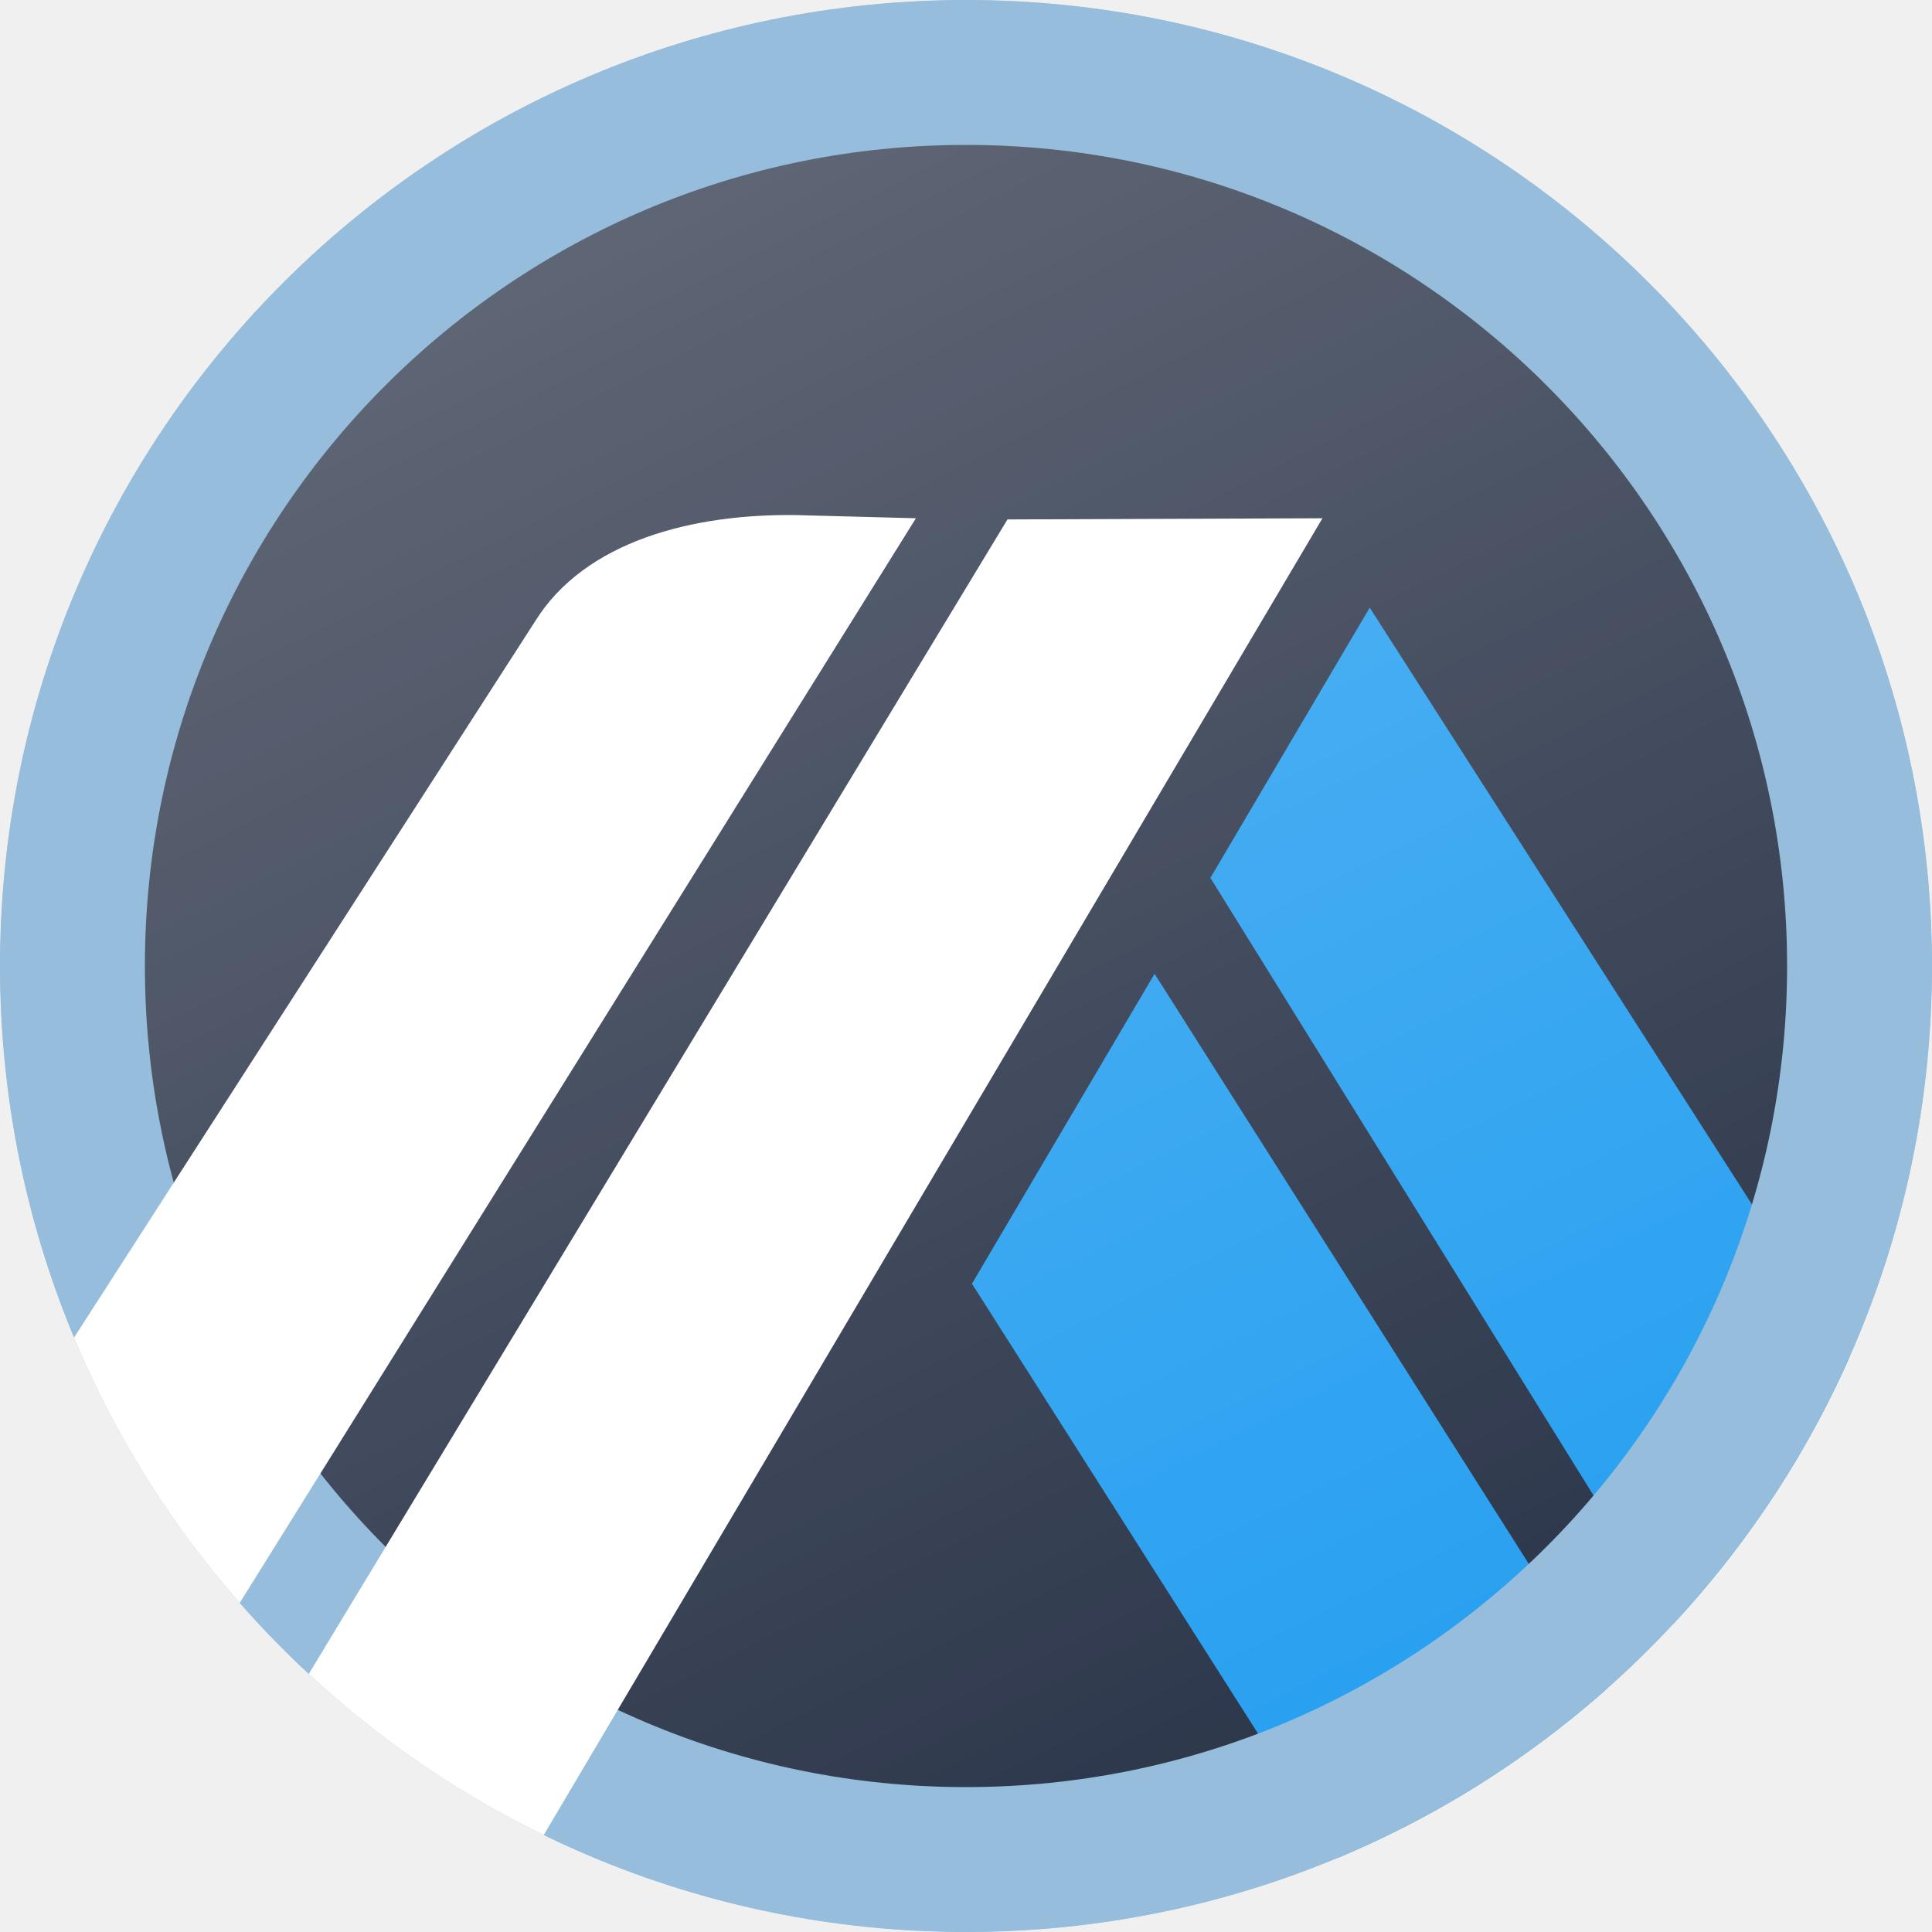
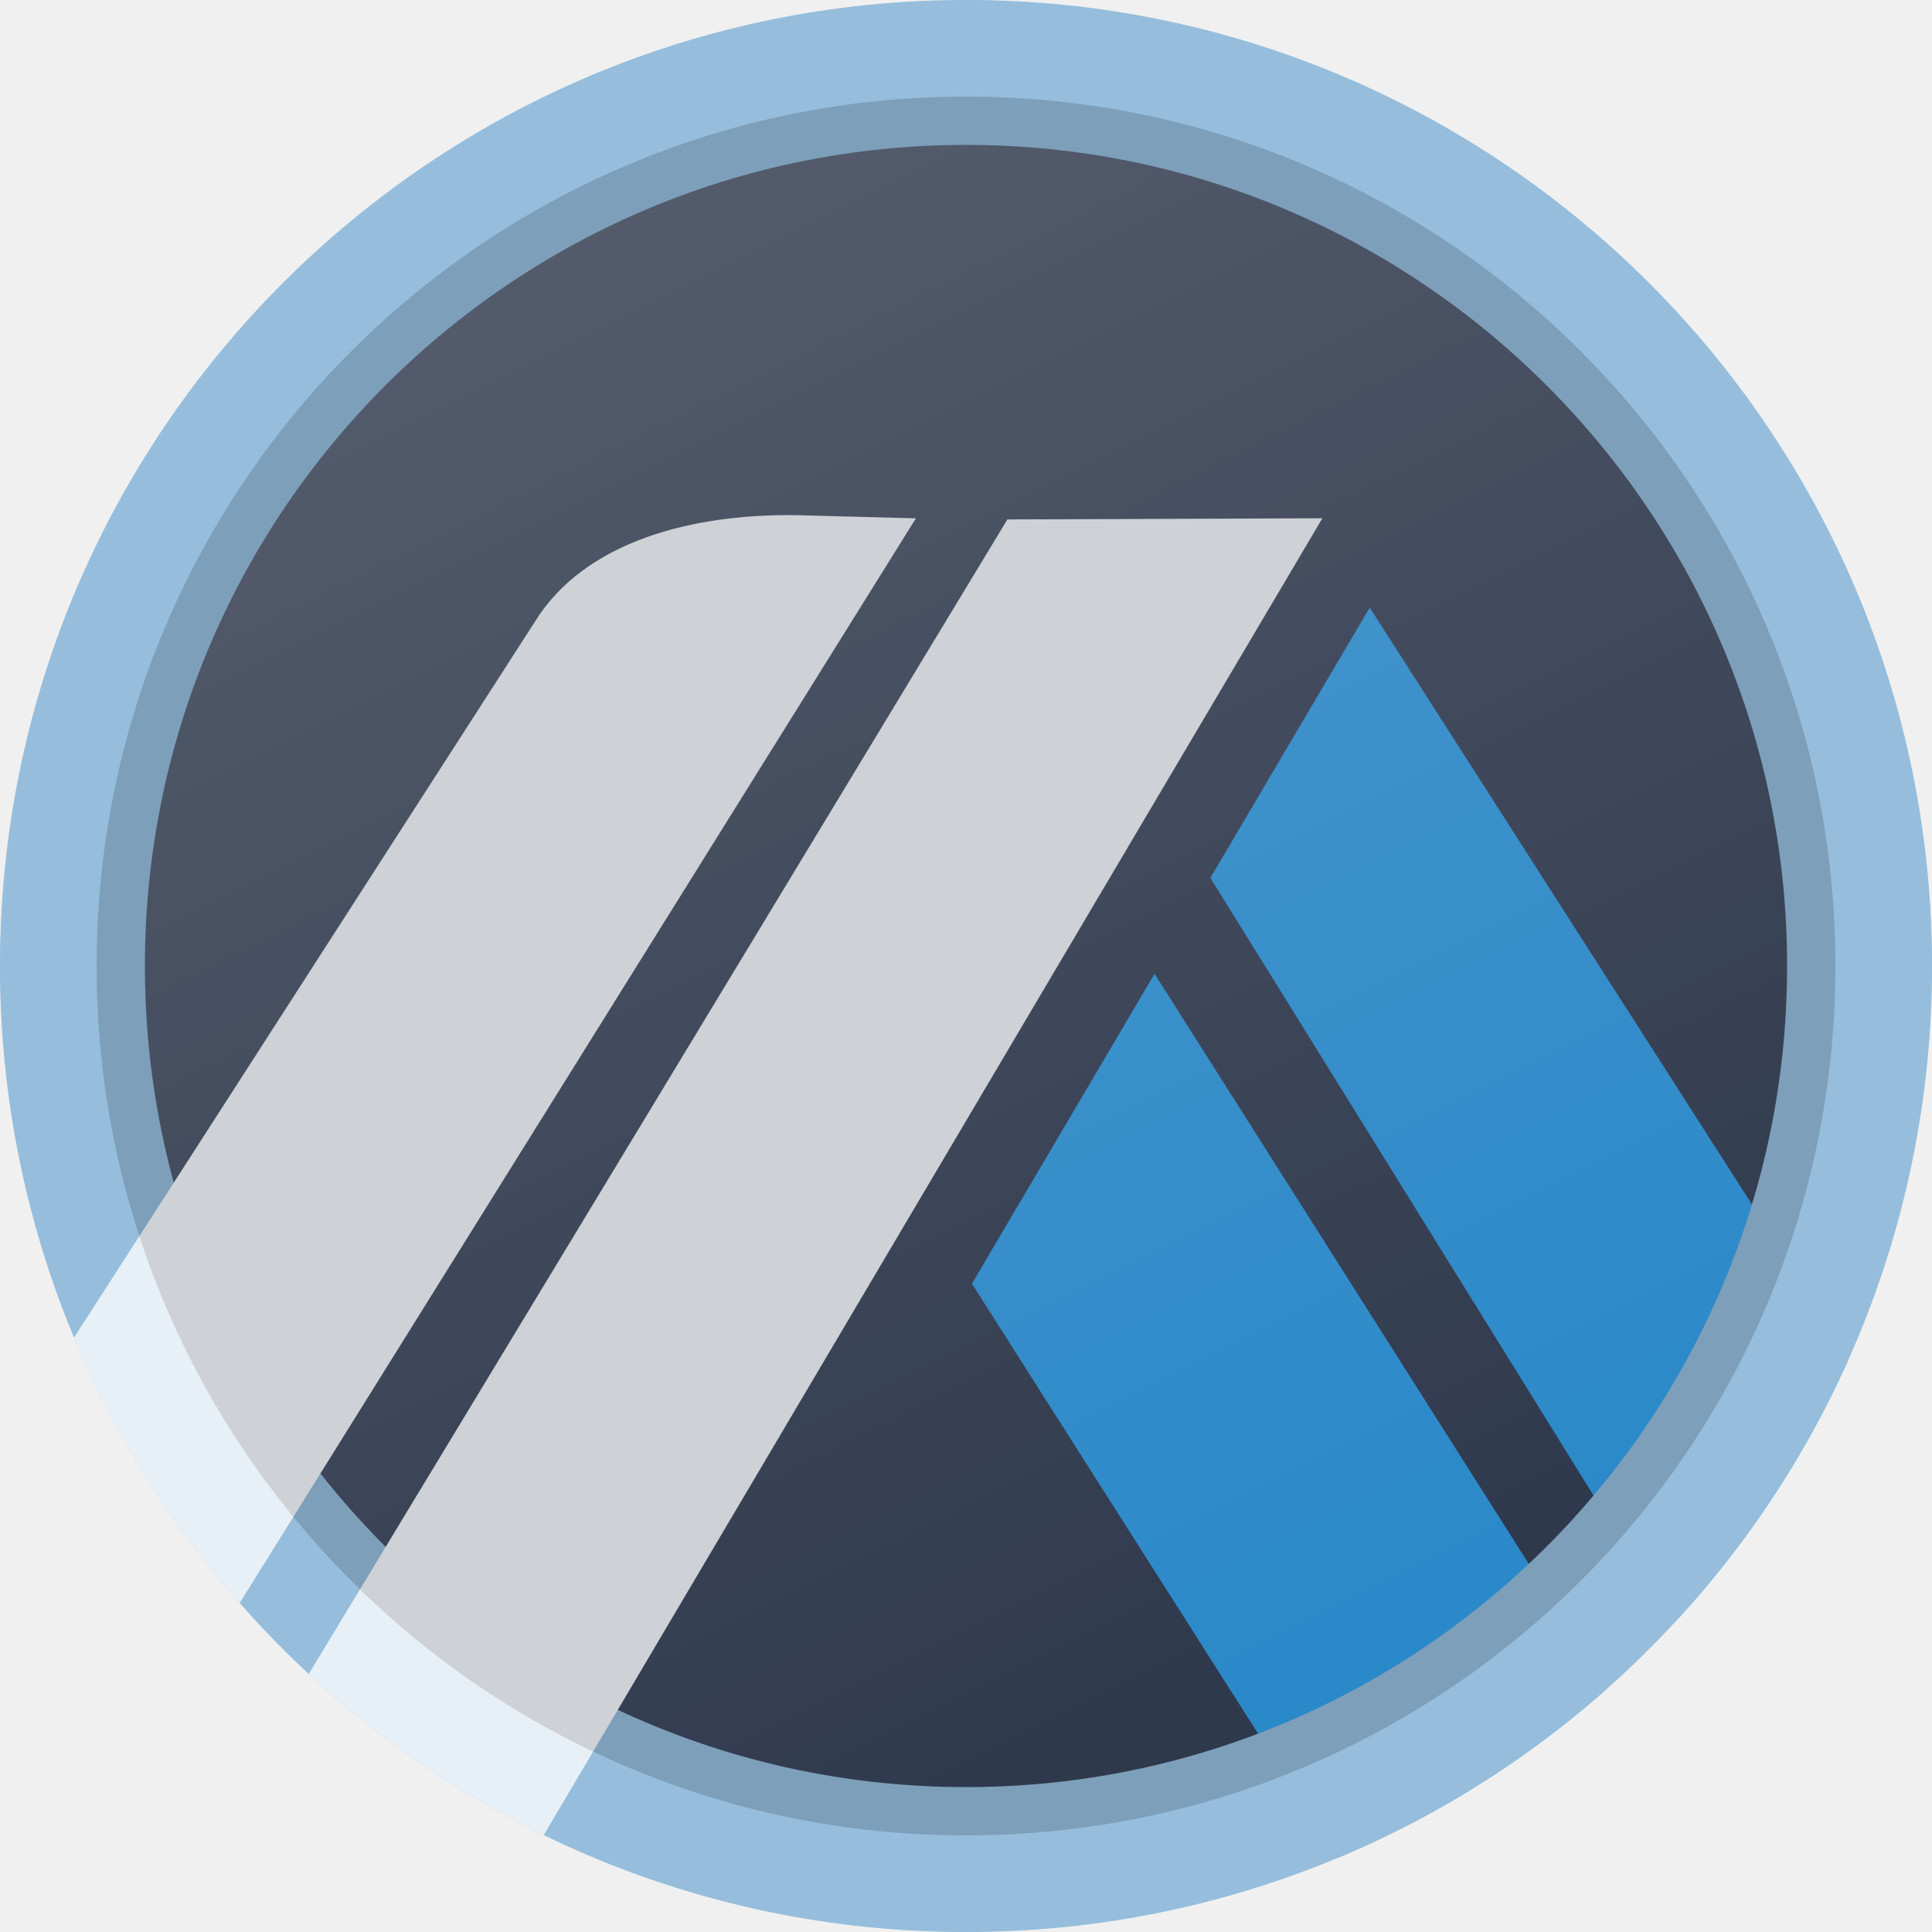
- <svg xmlns="http://www.w3.org/2000/svg" width="28" height="28" fill="none">
-   <rect width="26.6" height="26.6" x=".7" y=".7" fill="#2D374B" stroke="#96BEDC" stroke-width="1.4" rx="13.3" />
-   <mask id="a" width="28" height="28" x="0" y="0" maskUnits="userSpaceOnUse" style="mask-type:alpha">
-     <rect width="28" height="28" fill="#C4C4C4" rx="14" />
+ <svg xmlns="http://www.w3.org/2000/svg" fill="none" height="28" width="28">
+   <linearGradient id="a" gradientUnits="userSpaceOnUse" x1="0" x2="14" y1="0" y2="28">
+     <stop offset="0" stop-color="#fff" />
+     <stop offset="1" stop-color="#fff" stop-opacity="0" />
+   </linearGradient>
+   <mask id="b" height="28" maskUnits="userSpaceOnUse" width="28" x="0" y="0">
+     <rect fill="#c4c4c4" height="28" rx="14" width="28" />
  </mask>
-   <g mask="url(#a)">
-     <path fill="#28A0F0" d="m14.086 18.604 6.501 10.224 4.006-2.321-7.86-12.394-2.647 4.492Zm13.074 3.469-.003-1.86-7.306-11.407-2.309 3.917 7.091 11.43 2.172-1.259a.963.963 0 0 0 .355-.701l-0-.121Z" />
-     <rect width="25.9" height="25.9" x="1.05" y="1.05" fill="url(#b)" fill-opacity=".3" stroke="#96BEDC" stroke-width="2.1" rx="12.95" />
-     <path fill="#fff" d="m.363 28.221-3.07-1.767-.234-.833L7.746 9.019c.73-1.191 2.32-1.575 3.796-1.554l1.732.046L.363 28.221ZM19.166 7.511l-4.565.017L2.24 27.953l3.61 2.079.982-1.665L19.166 7.511Z" />
+   <rect fill="#2d374b" height="26.6" rx="13.3" stroke="#96bedc" stroke-width="1.4" width="26.6" x=".7" y=".7" />
+   <g mask="url(#b)">
+     <path d="m14.086 18.604 6.501 10.224 4.006-2.321-7.86-12.394zm13.074 3.469-.003-1.86-7.306-11.407-2.309 3.917 7.091 11.43 2.172-1.259a.963.963 0 0 0 .355-.701z" fill="#28a0f0" />
+     <rect fill="url(#a)" fill-opacity=".3" height="25.9" rx="12.95" stroke="#96bedc" stroke-width="2.1" width="25.9" x="1.05" y="1.05" />
+     <path d="m.363 28.221-3.07-1.767-.234-.833 10.687-16.601c.73-1.191 2.32-1.575 3.796-1.554l1.732.046zm18.802-20.71-4.565.017-12.36 20.426 3.61 2.079.982-1.665z" fill="#fff" />
  </g>
-   <defs>
-     <linearGradient id="b" x1="0" x2="14" y1="0" y2="28" gradientUnits="userSpaceOnUse">
-       <stop stop-color="#fff" />
-       <stop offset="1" stop-color="#fff" stop-opacity="0" />
-     </linearGradient>
-   </defs>
</svg>
